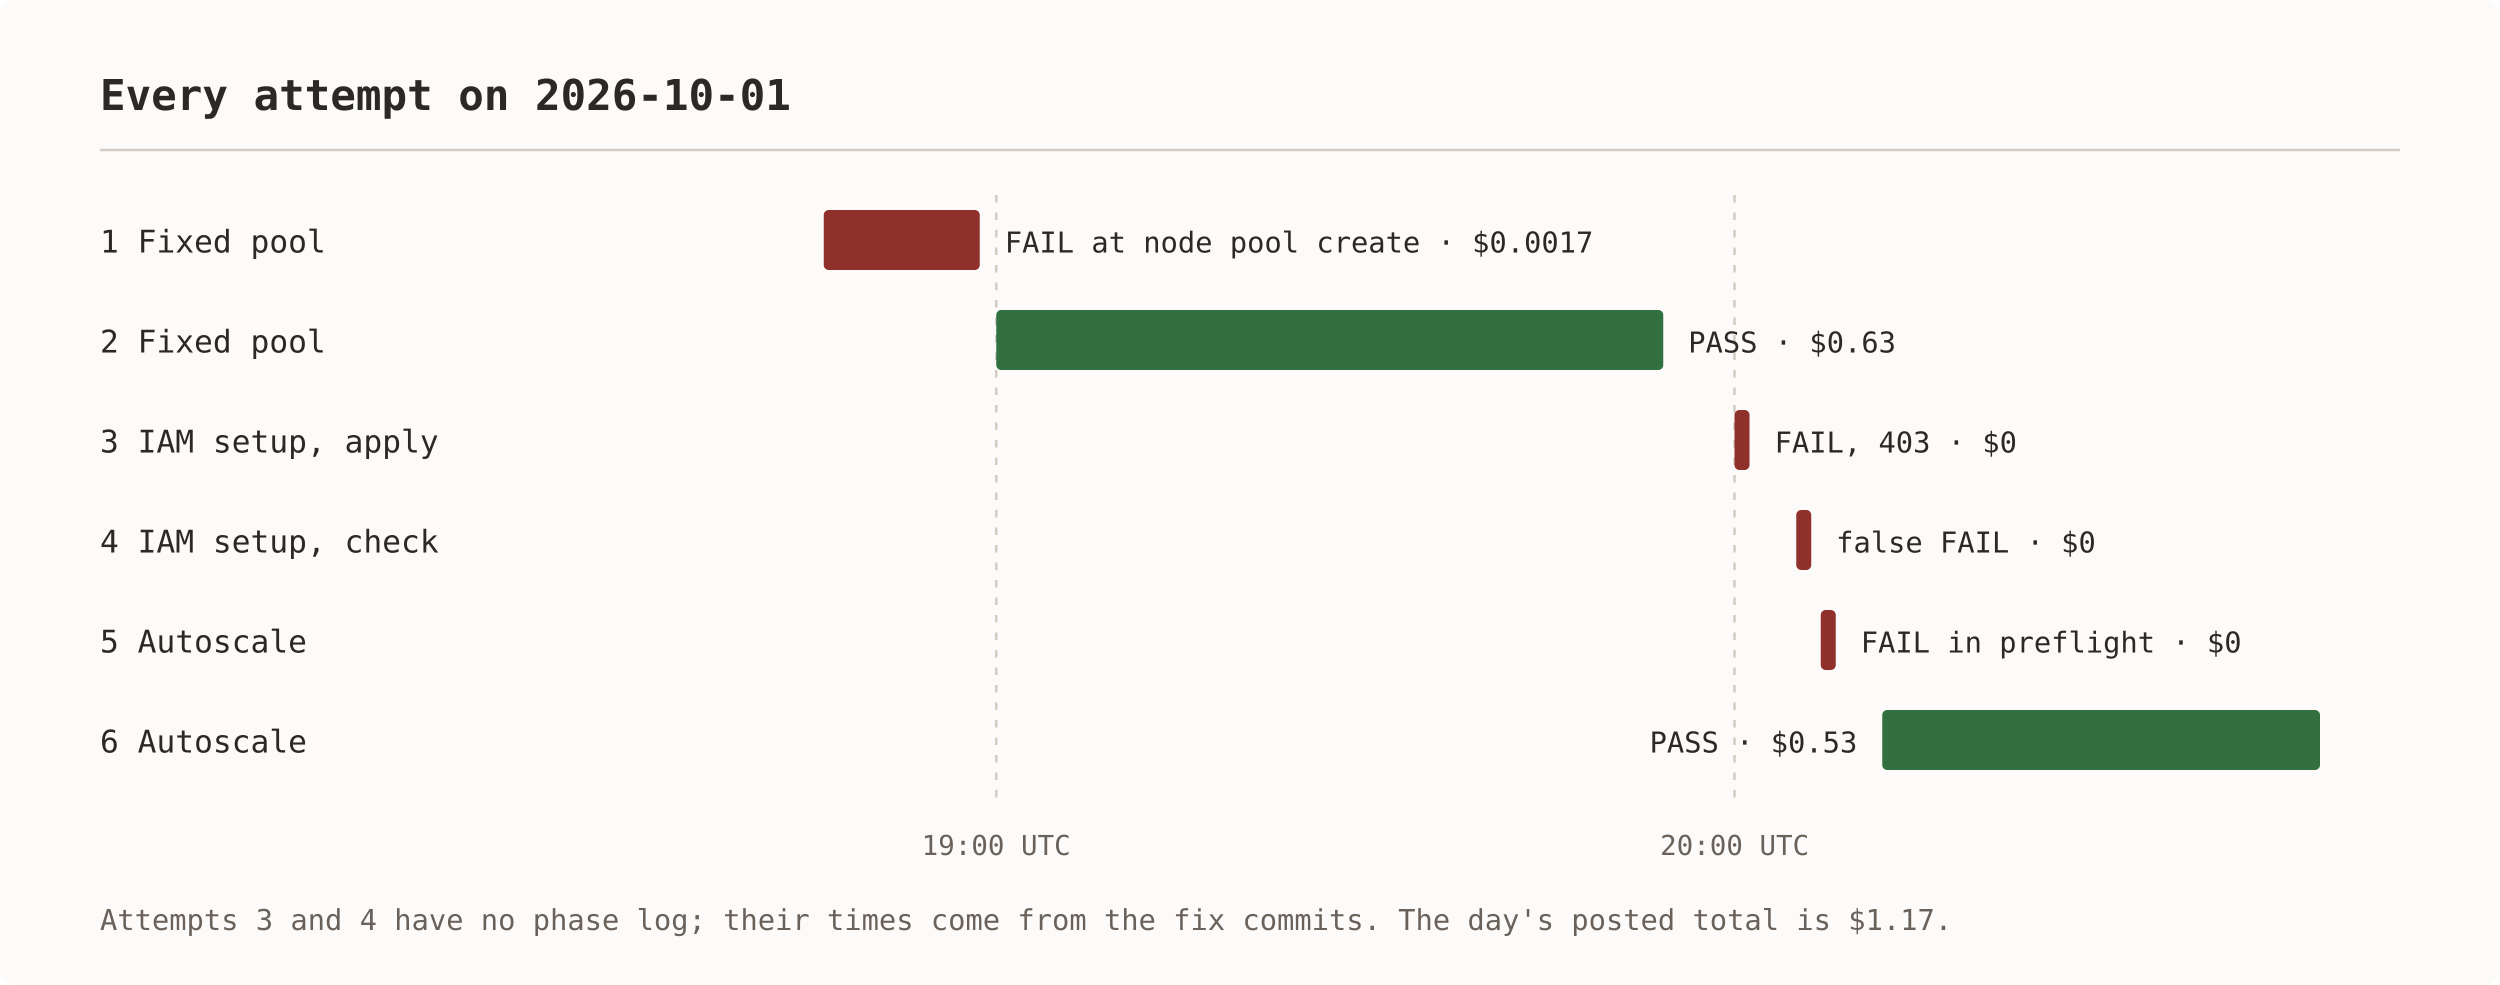
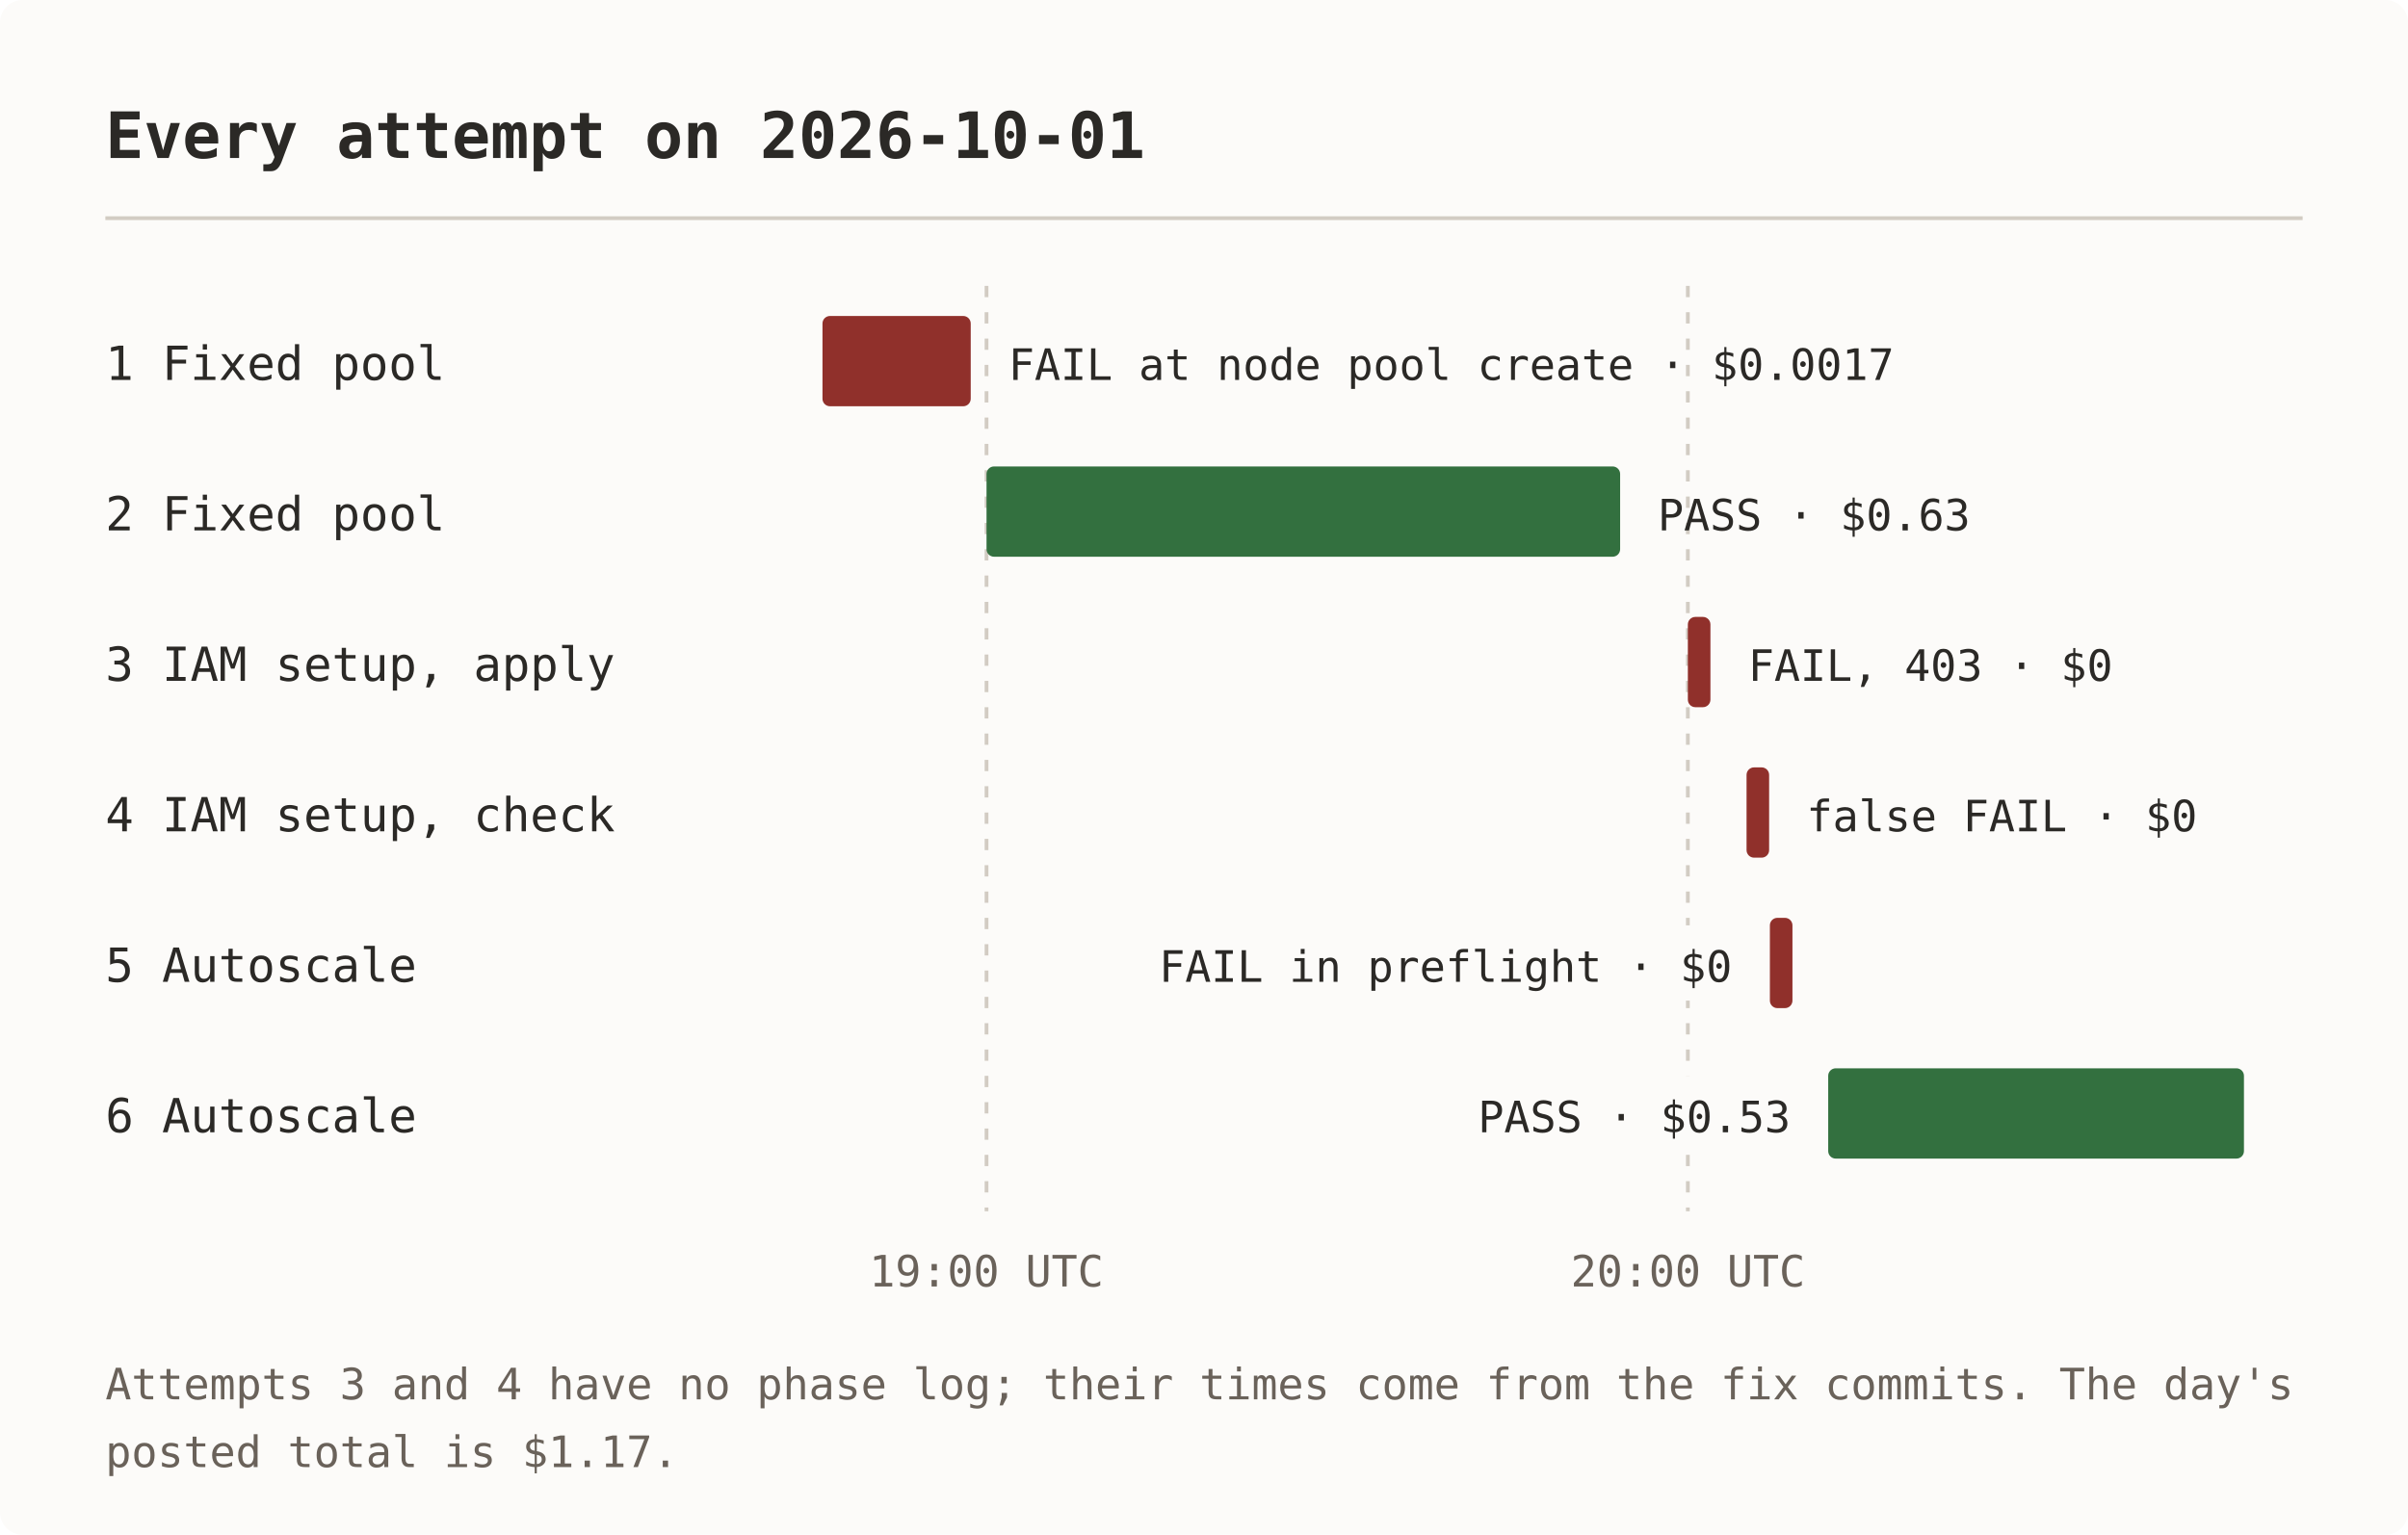
- <svg xmlns="http://www.w3.org/2000/svg" viewBox="0 0 1000 394" role="img" font-family="ui-monospace, &quot;SFMono-Regular&quot;, &quot;SF Mono&quot;, Menlo, Consolas, monospace">
-   <rect width="1000" height="394" rx="6" fill="#FCFBF9" />
-   <text x="40" y="44" font-size="17" fill="#2B2926" font-weight="600">Every attempt on 2026-10-01</text>
-   <line x1="40" y1="60" x2="960" y2="60" stroke="#D2CCC3" />
-   <line x1="398.5" y1="78" x2="398.5" y2="322" stroke="#D2CCC3" stroke-dasharray="3 4" />
-   <text x="398.462" y="342" font-size="11" fill="#6A625A" text-anchor="middle">19:00 UTC</text>
-   <line x1="693.8" y1="78" x2="693.8" y2="322" stroke="#D2CCC3" stroke-dasharray="3 4" />
-   <text x="693.846" y="342" font-size="11" fill="#6A625A" text-anchor="middle">20:00 UTC</text>
-   <text x="40" y="101" font-size="12.5" fill="#2B2926">1  Fixed pool</text>
-   <rect x="329.5" y="84" width="62.4" height="24" rx="2" fill="#90302B" />
-   <text x="401.914" y="101" font-size="11.5" fill="#2B2926">FAIL at node pool create · $0.0017</text>
-   <text x="40" y="141" font-size="12.5" fill="#2B2926">2  Fixed pool</text>
-   <rect x="398.5" y="124" width="266.8" height="24" rx="2" fill="#33703F" />
-   <text x="675.292" y="141" font-size="11.5" fill="#2B2926">PASS · $0.63</text>
-   <text x="40" y="181" font-size="12.5" fill="#2B2926">3  IAM setup, apply</text>
-   <rect x="693.8" y="164" width="6.0" height="24" rx="2" fill="#90302B" />
-   <text x="709.846" y="181" font-size="11.5" fill="#2B2926">FAIL, 403 · $0</text>
-   <text x="40" y="221" font-size="12.5" fill="#2B2926">4  IAM setup, check</text>
-   <rect x="718.5" y="204" width="6.0" height="24" rx="2" fill="#90302B" />
-   <text x="734.462" y="221" font-size="11.5" fill="#2B2926">false FAIL · $0</text>
-   <text x="40" y="261" font-size="12.5" fill="#2B2926">5  Autoscale</text>
-   <rect x="728.3" y="244" width="6.0" height="24" rx="2" fill="#90302B" />
-   <text x="744.308" y="261" font-size="11.5" fill="#2B2926">FAIL in preflight · $0</text>
-   <text x="40" y="301" font-size="12.5" fill="#2B2926">6  Autoscale</text>
-   <rect x="752.9" y="284" width="175.1" height="24" rx="2" fill="#33703F" />
-   <text x="742.923" y="301" font-size="11.5" fill="#2B2926" text-anchor="end">PASS · $0.53</text>
-   <text x="40" y="372" font-size="11.5" fill="#6A625A">Attempts 3 and 4 have no phase log; their times come from the fix commits. The day's posted total is $1.17.</text>
+ <svg xmlns="http://www.w3.org/2000/svg" viewBox="0 0 640 408" role="img" font-family="ui-monospace, &quot;SFMono-Regular&quot;, &quot;SF Mono&quot;, Menlo, Consolas, monospace">
+   <rect width="640" height="408" rx="6" fill="#FCFBF9" />
+   <text x="28" y="42" font-size="17" fill="#2B2926" font-weight="600">Every attempt on 2026-10-01</text>
+   <line x1="28" y1="58" x2="612" y2="58" stroke="#D2CCC3" />
+   <line x1="262.2" y1="76" x2="262.2" y2="322" stroke="#D2CCC3" stroke-dasharray="3 4" />
+   <text x="262.154" y="342" font-size="11.5" fill="#6A625A" text-anchor="middle">19:00 UTC</text>
+   <line x1="448.6" y1="76" x2="448.6" y2="322" stroke="#D2CCC3" stroke-dasharray="3 4" />
+   <text x="448.615" y="342" font-size="11.5" fill="#6A625A" text-anchor="middle">20:00 UTC</text>
+   <text x="28" y="101" font-size="12.5" fill="#2B2926">1  Fixed pool</text>
+   <rect x="218.6" y="84" width="39.4" height="24" rx="2" fill="#90302B" />
+   <text x="268.021" y="101" font-size="11.5" fill="#2B2926">FAIL at node pool create · $0.0017</text>
+   <text x="28" y="141" font-size="12.5" fill="#2B2926">2  Fixed pool</text>
+   <rect x="262.2" y="124" width="168.4" height="24" rx="2" fill="#33703F" />
+   <text x="440.591" y="141" font-size="11.5" fill="#2B2926">PASS · $0.63</text>
+   <text x="28" y="181" font-size="12.5" fill="#2B2926">3  IAM setup, apply</text>
+   <rect x="448.6" y="164" width="6.0" height="24" rx="2" fill="#90302B" />
+   <text x="464.615" y="181" font-size="11.5" fill="#2B2926">FAIL, 403 · $0</text>
+   <text x="28" y="221" font-size="12.5" fill="#2B2926">4  IAM setup, check</text>
+   <rect x="464.2" y="204" width="6.0" height="24" rx="2" fill="#90302B" />
+   <text x="480.154" y="221" font-size="11.5" fill="#2B2926">false FAIL · $0</text>
+   <text x="28" y="261" font-size="12.5" fill="#2B2926">5  Autoscale</text>
+   <rect x="470.4" y="244" width="6.0" height="24" rx="2" fill="#90302B" />
+   <rect x="302.4" y="246" width="162.0" height="20" rx="0" fill="#FCFBF9" />
+   <text x="460.369" y="261" font-size="11.5" fill="#2B2926" text-anchor="end">FAIL in preflight · $0</text>
+   <text x="28" y="301" font-size="12.5" fill="#2B2926">6  Autoscale</text>
+   <rect x="485.9" y="284" width="110.5" height="24" rx="2" fill="#33703F" />
+   <rect x="387.9" y="286" width="92.0" height="20" rx="0" fill="#FCFBF9" />
+   <text x="475.908" y="301" font-size="11.5" fill="#2B2926" text-anchor="end">PASS · $0.53</text>
+   <text x="28" y="372" font-size="11.5" fill="#6A625A">Attempts 3 and 4 have no phase log; their times come from the fix commits. The day's</text>
+   <text x="28" y="390" font-size="11.5" fill="#6A625A">posted total is $1.17.</text>
</svg>
